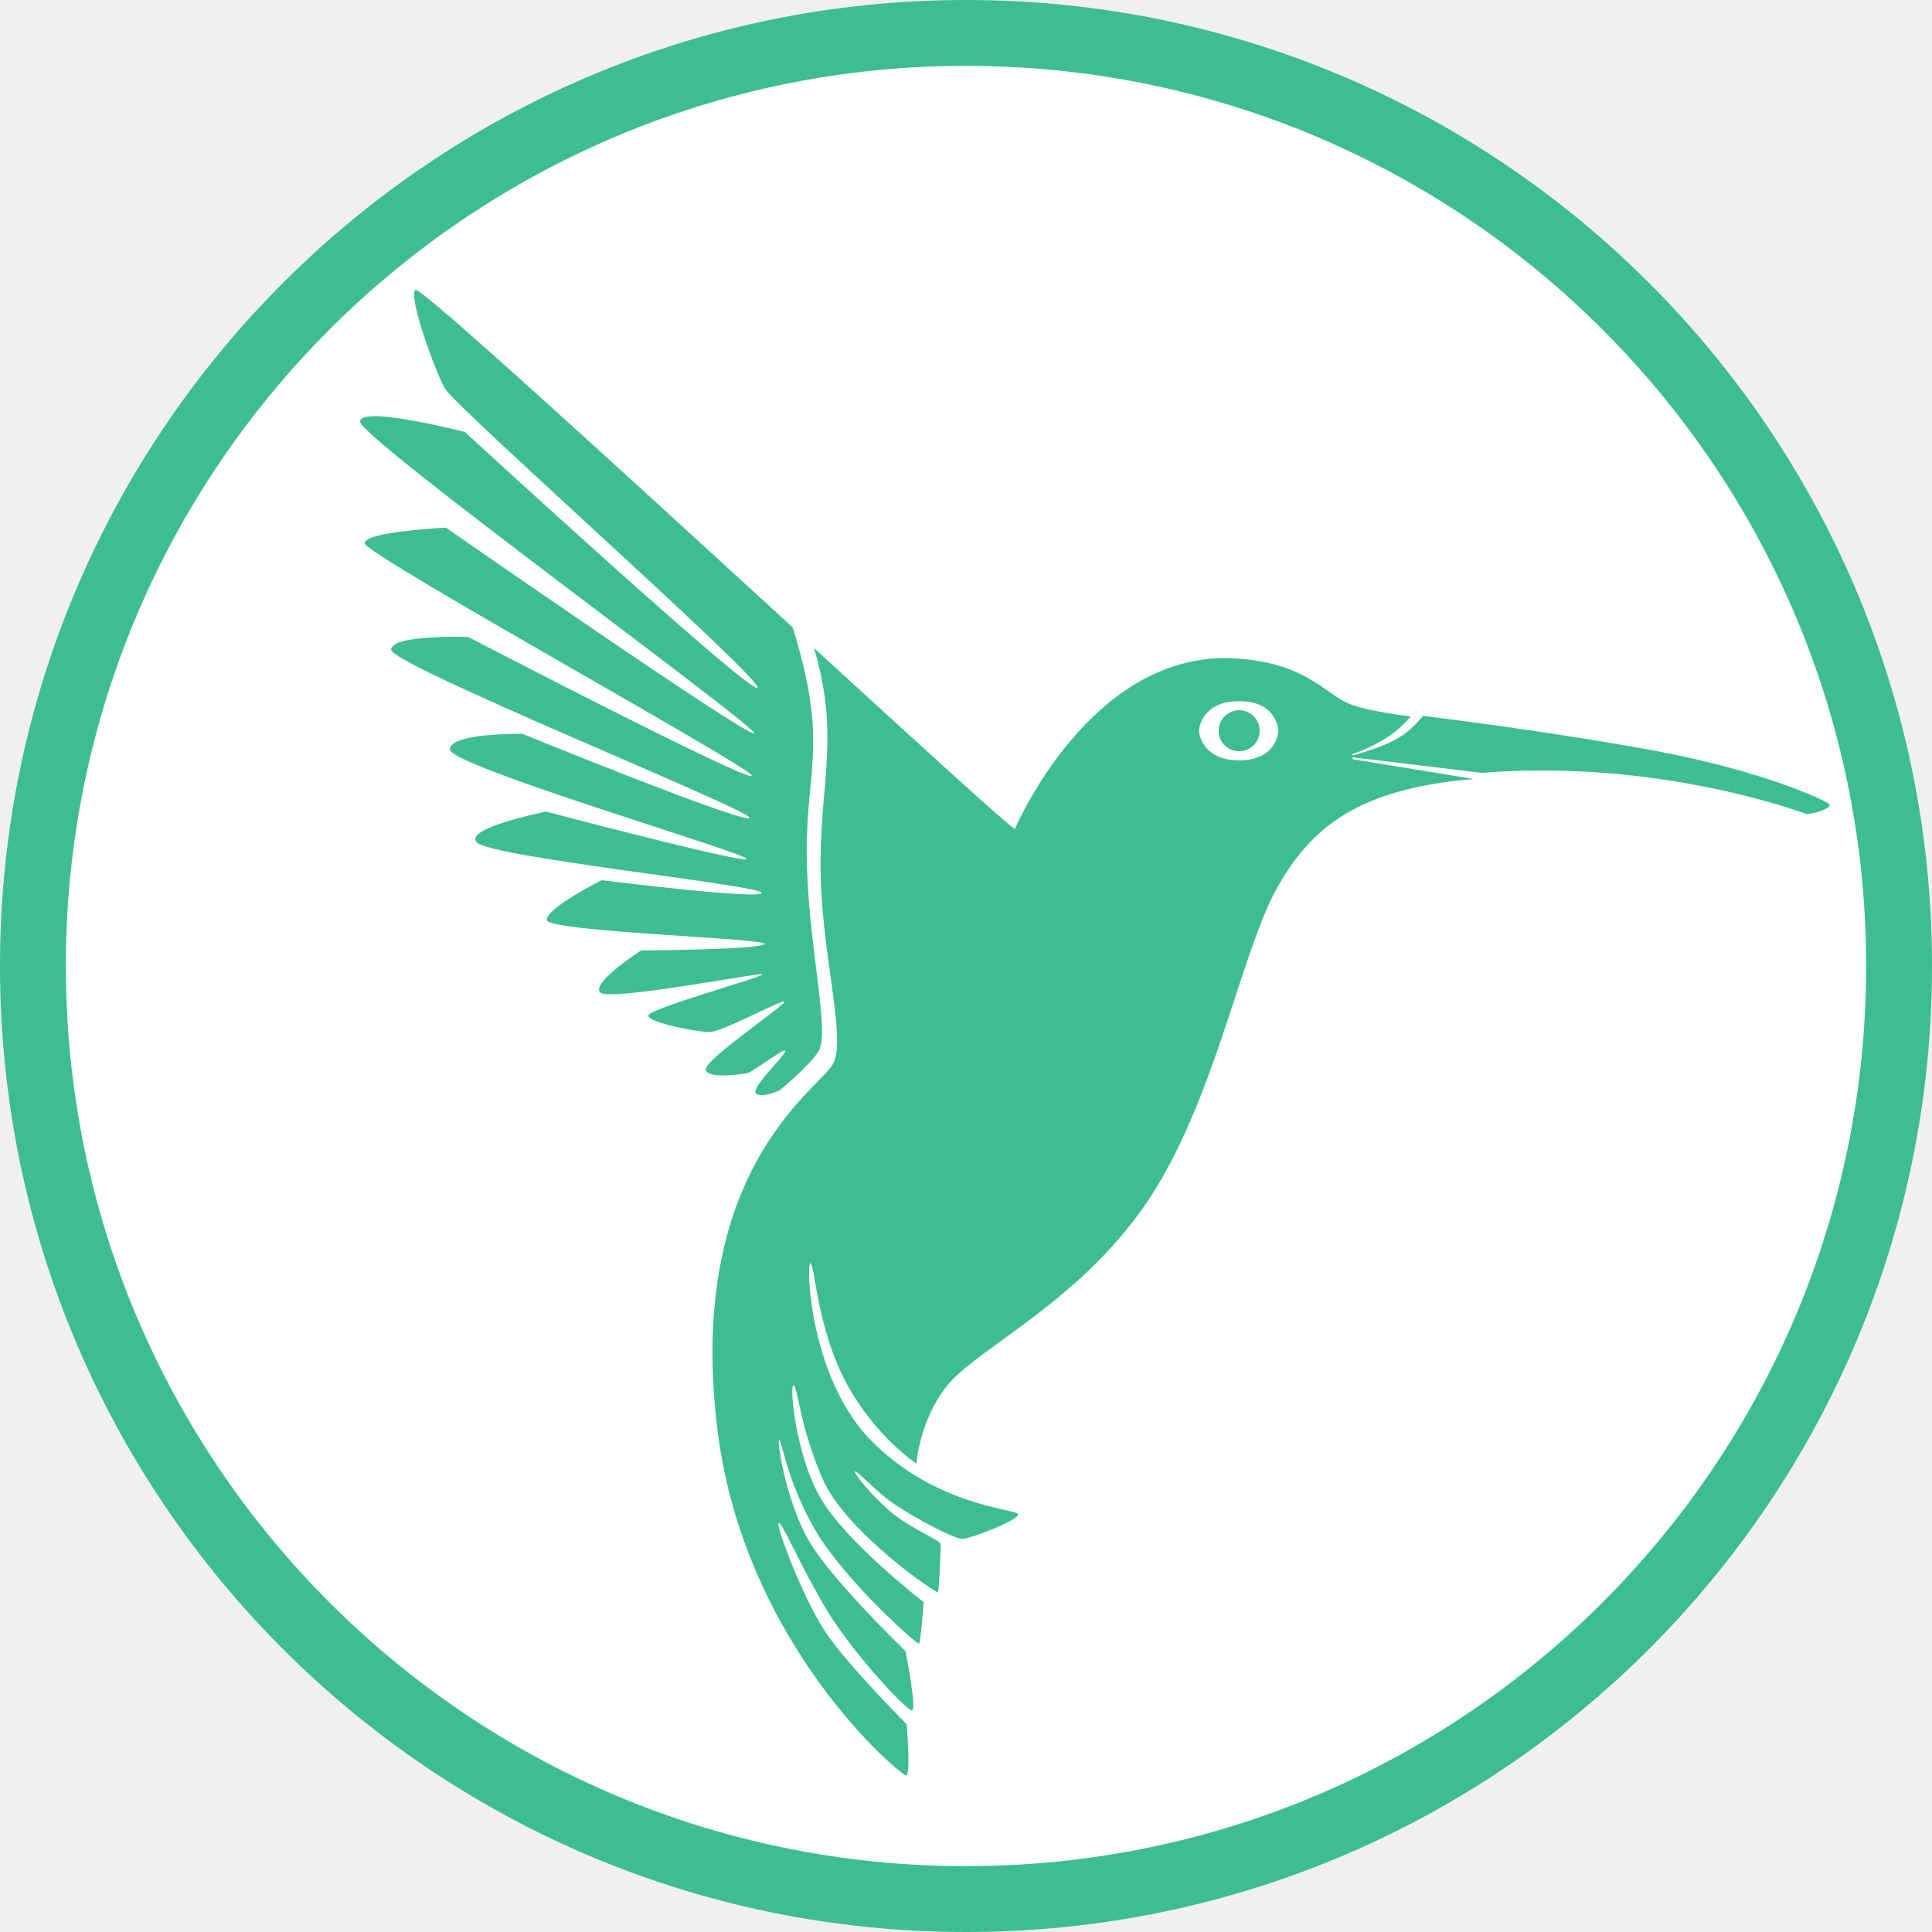
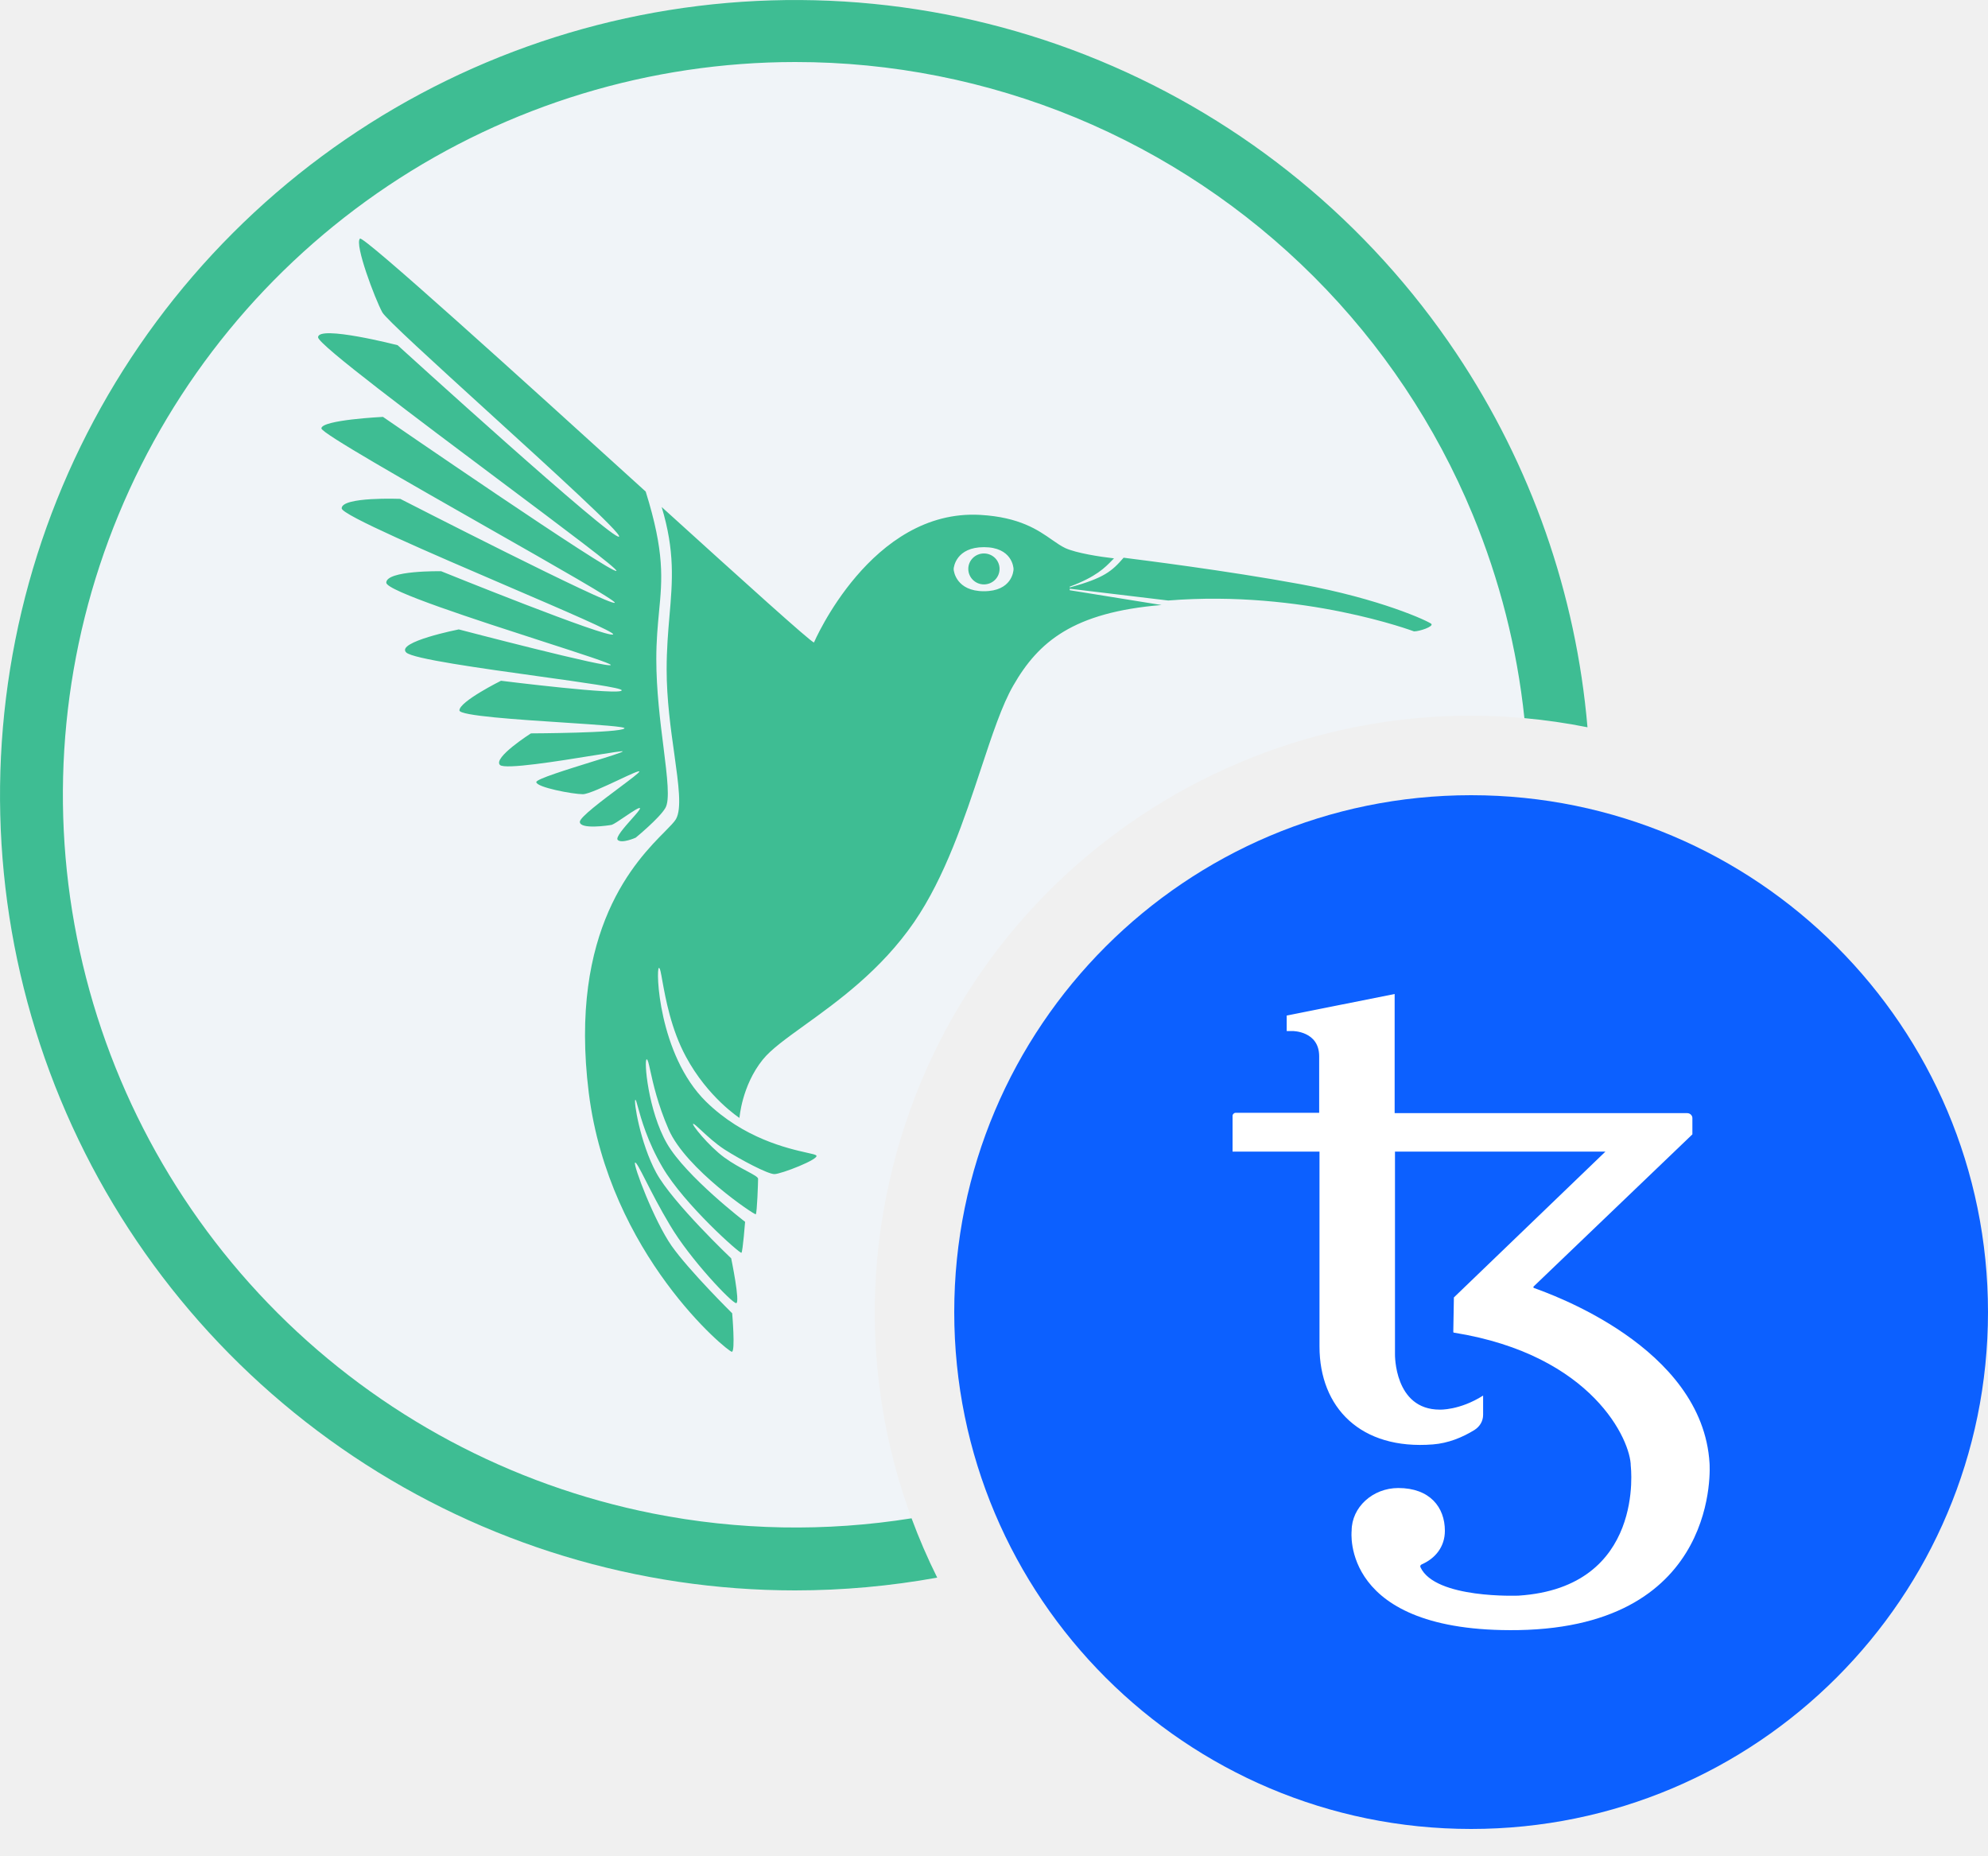
- <svg xmlns="http://www.w3.org/2000/svg" width="440px" height="440px" viewBox="0 0 440 440" version="1.1">
-   <circle cx="220" cy="220" r="220" fill="#3ebd93" />
-   <circle cx="220" cy="220" r="205" fill="white" />
-   <g id="Page-1" stroke="none" stroke-width="1" fill="none" fill-rule="evenodd">
-     <g id="Group-9" transform="translate(82, 18)" fill="#3ebd93">
-       <g id="Group-3-Copy" transform="translate(0, 48)">
-         <path d="M200.208,105.091 C197.628,105.091 195.534,103.001 195.534,100.421 C195.534,97.837 197.628,95.747 200.208,95.747 C202.791,95.747 204.881,97.837 204.881,100.421 C204.881,103.001 202.791,105.091 200.208,105.091 Z" id="Fill-19" />
-         <path d="M295.167,105.035 C319.47,109.56 333.784,116.3 334.622,117.135 C335.456,117.973 331.08,119.401 329.407,119.401 C329.407,119.401 296.154,106.708 255.489,110.019 L224.922,106.346 C236.084,103.355 238.474,101.213 242.106,97.033 C242.106,97.033 270.868,100.51 295.167,105.035 Z" id="Fill-20" />
-         <path d="M101.728,127.821 C101.728,108.406 106.647,103.09 98.528,76.877 C60.587,42.138 13.59,-0.98 12.593,0.017 C10.937,1.673 17.052,18.349 19.284,22.429 C21.512,26.51 92.088,89.056 90.512,90.629 C88.939,92.205 23.875,32.387 23.875,32.387 C23.875,32.387 0,26.22 0,30.024 C0,33.829 90.905,99.814 89.725,100.993 C88.546,102.173 19.546,54.161 19.546,54.161 C19.546,54.161 1.049,55.079 1.049,57.704 C1.049,60.328 90.446,109.454 89.201,110.699 C87.956,111.948 24.661,79.081 24.661,79.081 C24.661,79.081 7.084,78.429 7.084,81.972 C7.084,85.514 90.053,118.898 88.677,120.277 C87.301,121.654 36.992,101.124 36.992,101.124 C36.992,101.124 20.464,100.862 20.464,104.667 C20.464,108.471 88.022,128.279 88.022,129.59 C88.022,130.901 42.369,118.832 42.369,118.832 C42.369,118.832 23.371,122.619 26.61,125.862 C30.021,129.269 91.433,135.626 91.433,137.33 C91.433,139.034 55.027,134.45 55.027,134.45 C55.027,134.45 42.504,140.741 42.504,143.493 C42.504,146.249 93.399,147.691 92.088,149.005 C90.774,150.316 64.016,150.447 64.016,150.447 C64.016,150.447 52.537,157.859 54.7,160.022 C56.866,162.188 92.481,155.103 91.629,155.955 C90.774,156.811 65.654,163.729 65.654,165.302 C65.654,166.879 76.674,169.041 79.626,169.041 C82.575,169.041 96.644,161.27 96.644,162.157 C96.644,163.04 78.74,175.143 78.74,177.502 C78.74,179.864 87.446,178.619 88.294,178.361 C89.825,177.898 96.841,172.387 96.841,173.37 C96.841,174.356 88.922,181.782 90.153,183.013 C91.381,184.241 95.565,182.324 95.565,182.324 C95.565,182.324 102.711,176.439 104.488,173.287 C107.112,168.631 101.728,147.967 101.728,127.821 Z" id="Fill-21" />
-         <path d="M81.396,259.653 C87.497,308.848 123.241,338.362 124.358,338.362 C125.472,338.362 124.489,326.687 124.489,326.687 C124.489,326.687 111.634,313.832 106.319,306.157 C101.007,298.483 94.692,281.545 95.334,280.906 C95.972,280.265 99.762,289.564 105.795,299.859 C111.831,310.158 124.424,323.538 125.669,323.538 C126.914,323.538 124.227,310.027 124.227,310.027 C124.227,310.027 106.581,293.106 101.728,284.052 C96.875,275.002 94.84,261.819 95.434,261.819 C96.024,261.819 97.138,271.197 103.632,282.414 C110.124,293.63 126.914,308.713 127.307,308.32 C127.704,307.927 128.359,298.876 128.359,298.876 C128.359,298.876 110.517,285.104 104.812,275.067 C99.104,265.034 97.793,249.488 98.71,249.488 C99.631,249.488 100.09,258.735 105.336,270.804 C110.582,282.872 131.211,296.941 131.574,296.579 C131.932,296.221 132.229,286.742 132.229,285.759 C132.229,284.776 126.717,282.741 122.061,279.265 C117.405,275.788 112.027,269.1 112.748,269.1 C113.469,269.1 117.405,273.756 122.192,276.905 C126.979,280.051 135.212,284.445 137.178,284.445 C139.148,284.445 150.906,279.872 149.775,278.74 C148.643,277.609 131.08,276.771 116.618,262.309 C102.329,248.023 101.566,221.678 102.549,221.678 C103.532,221.678 104.022,236.33 110.617,248.726 C117.208,261.126 126.717,267.327 126.717,267.327 C126.717,267.327 127.373,257.49 133.671,249.619 C140.521,241.055 163.712,230.656 179.189,207.833 C194.668,185.007 200.573,150.747 208.993,135.943 C216.622,122.537 227.104,113.641 253.603,111.41 L226.021,106.895 L226.021,105.781 C234.482,102.583 236.965,99.683 239.355,97.165 C234.999,96.634 228.073,95.592 224.71,94.04 C219.592,91.681 214.966,84.834 199.159,83.938 C166.361,82.075 149.15,122.768 149.15,122.768 C147.947,122.35 128.494,104.577 103.377,81.582 C109.237,101.352 104.877,111.551 104.877,130.966 C104.877,151.116 111.01,170.714 107.637,176.436 C104.215,182.237 74.091,200.732 81.396,259.653 Z M200.208,107.157 C191.861,107.157 191.063,101.088 191.063,100.419 C191.063,99.747 191.861,93.681 200.208,93.681 C208.558,93.681 209.108,99.748 209.108,100.421 C209.108,101.09 208.558,107.157 200.208,107.157 Z" id="Fill-22" />
-       </g>
-     </g>
-   </g>
+ <svg xmlns="http://www.w3.org/2000/svg" width="30" height="28" viewBox="0 0 30 28" fill="none">
+   <path fill-rule="evenodd" clip-rule="evenodd" d="M5.332 21.977C7.305 23.296 9.625 24 11.998 24C12.719 24 13.437 23.935 14.143 23.807C13.223 21.958 12.931 19.785 13.47 17.624C14.636 12.942 19.275 10.039 23.956 10.975C23.784 8.963 23.105 7.02 21.977 5.332C20.658 3.359 18.784 1.821 16.591 0.913C14.399 0.005 11.986 -0.232 9.658 0.231C7.331 0.694 5.193 1.837 3.515 3.515C1.837 5.193 0.694 7.331 0.231 9.658C-0.232 11.986 0.005 14.399 0.913 16.591C1.821 18.784 3.359 20.658 5.332 21.977Z" fill="#F0F4F8" />
+   <path fill-rule="evenodd" clip-rule="evenodd" d="M5.332 21.977C7.305 23.296 9.625 24 11.998 24C12.719 24 13.437 23.935 14.143 23.807C13.998 23.516 13.869 23.217 13.756 22.912C12.467 23.118 11.144 23.096 9.85 22.839C7.705 22.412 5.736 21.36 4.189 19.814C2.643 18.268 1.589 16.299 1.162 14.154C0.735 12.01 0.953 9.787 1.789 7.767C2.624 5.746 4.04 4.019 5.857 2.803C7.675 1.587 9.811 0.937 11.998 0.936C13.451 0.935 14.89 1.22 16.233 1.775C17.576 2.331 18.796 3.146 19.824 4.173C20.852 5.2 21.667 6.42 22.223 7.763C22.63 8.747 22.893 9.782 23.004 10.837C23.32 10.866 23.638 10.911 23.956 10.975C23.784 8.963 23.105 7.02 21.977 5.332C20.658 3.359 18.784 1.821 16.591 0.913C14.399 0.005 11.986 -0.232 9.658 0.231C7.331 0.694 5.193 1.837 3.515 3.515C1.837 5.193 0.694 7.331 0.231 9.658C-0.232 11.986 0.005 14.399 0.913 16.591C1.821 18.784 3.359 20.658 5.332 21.977ZM14.612 8.585C14.612 8.714 14.718 8.819 14.848 8.819C14.979 8.819 15.084 8.714 15.084 8.585C15.084 8.456 14.979 8.352 14.848 8.352C14.718 8.352 14.612 8.456 14.612 8.585ZM19.616 8.814C20.836 9.037 21.553 9.374 21.599 9.414C21.639 9.454 21.423 9.528 21.338 9.528C21.338 9.528 19.666 8.898 17.629 9.062L16.143 8.884V8.907L17.528 9.13C16.198 9.24 15.671 9.682 15.29 10.347C15.121 10.64 14.973 11.088 14.806 11.592C14.555 12.351 14.261 13.236 13.794 13.916C13.296 14.64 12.64 15.112 12.143 15.47C11.863 15.672 11.633 15.837 11.51 15.991C11.194 16.383 11.159 16.87 11.159 16.87C11.159 16.87 10.682 16.562 10.351 15.946C10.127 15.533 10.043 15.064 9.996 14.805C9.974 14.682 9.961 14.606 9.944 14.606C9.894 14.606 9.934 15.912 10.652 16.622C11.222 17.181 11.888 17.33 12.176 17.395C12.256 17.412 12.306 17.424 12.318 17.436C12.374 17.49 11.786 17.718 11.686 17.718C11.586 17.718 11.174 17.5 10.933 17.346C10.795 17.256 10.669 17.139 10.581 17.057L10.581 17.057L10.581 17.057C10.519 16.999 10.476 16.959 10.461 16.959C10.426 16.959 10.692 17.292 10.928 17.465C11.045 17.551 11.171 17.619 11.269 17.671C11.37 17.725 11.44 17.763 11.44 17.788C11.44 17.838 11.425 18.304 11.405 18.324C11.39 18.339 10.351 17.644 10.09 17.043C9.926 16.667 9.855 16.346 9.814 16.16C9.79 16.049 9.776 15.986 9.759 15.986C9.714 15.986 9.779 16.761 10.065 17.257C10.351 17.753 11.244 18.438 11.244 18.438C11.244 18.438 11.209 18.885 11.189 18.905C11.169 18.925 10.326 18.175 10 17.619C9.769 17.227 9.674 16.878 9.627 16.708C9.608 16.637 9.597 16.597 9.588 16.597C9.558 16.597 9.658 17.247 9.904 17.699C10.15 18.15 11.034 18.989 11.034 18.989C11.034 18.989 11.174 19.665 11.109 19.665C11.044 19.665 10.411 18.999 10.11 18.488C9.957 18.233 9.833 17.99 9.744 17.815C9.654 17.638 9.598 17.53 9.583 17.545C9.553 17.58 9.869 18.419 10.135 18.801C10.401 19.178 11.049 19.818 11.049 19.818C11.049 19.818 11.099 20.399 11.044 20.399C10.983 20.399 9.192 18.935 8.885 16.492C8.576 14.017 9.607 12.978 10.037 12.545C10.115 12.465 10.174 12.406 10.2 12.362C10.291 12.204 10.24 11.841 10.176 11.38L10.176 11.38C10.122 11 10.06 10.554 10.06 10.104C10.06 9.797 10.082 9.537 10.103 9.293C10.148 8.77 10.187 8.322 9.985 7.651C11.244 8.793 12.223 9.677 12.283 9.696C12.283 9.696 13.147 7.676 14.793 7.77C15.387 7.804 15.667 8 15.877 8.147C15.949 8.197 16.012 8.241 16.078 8.272C16.243 8.346 16.59 8.401 16.811 8.426L16.788 8.449C16.674 8.567 16.543 8.703 16.143 8.853V8.865C16.662 8.723 16.781 8.619 16.956 8.416C16.956 8.416 16.966 8.418 16.985 8.42L16.986 8.42C17.197 8.447 18.501 8.609 19.616 8.814ZM9.945 9.233L9.945 9.233C9.926 9.44 9.904 9.662 9.904 9.945C9.904 10.413 9.963 10.886 10.013 11.279C10.069 11.729 10.112 12.075 10.04 12.194C9.95 12.348 9.593 12.641 9.593 12.641C9.593 12.641 9.382 12.735 9.322 12.675C9.285 12.639 9.421 12.485 9.531 12.361L9.531 12.361C9.6 12.284 9.658 12.218 9.658 12.199C9.658 12.17 9.54 12.25 9.426 12.327C9.344 12.383 9.263 12.437 9.232 12.447C9.187 12.457 8.75 12.521 8.75 12.402C8.75 12.332 9.09 12.078 9.352 11.882L9.352 11.882L9.352 11.882C9.515 11.76 9.648 11.66 9.648 11.643C9.648 11.623 9.507 11.689 9.337 11.769C9.128 11.867 8.876 11.985 8.795 11.985C8.645 11.985 8.093 11.881 8.093 11.802C8.093 11.756 8.56 11.612 8.935 11.495L8.935 11.495C9.177 11.421 9.38 11.357 9.397 11.34C9.413 11.327 9.221 11.358 8.956 11.4C8.432 11.485 7.619 11.616 7.545 11.544C7.435 11.434 8.012 11.067 8.012 11.067C8.012 11.067 9.357 11.062 9.423 10.992C9.45 10.966 9.03 10.938 8.527 10.905L8.527 10.905L8.527 10.905H8.527C7.813 10.859 6.933 10.801 6.933 10.72C6.933 10.585 7.56 10.273 7.56 10.273C7.56 10.273 9.387 10.501 9.382 10.417C9.382 10.38 8.805 10.3 8.137 10.207L8.137 10.207C7.261 10.085 6.227 9.942 6.13 9.846C5.969 9.687 6.923 9.498 6.923 9.498C6.923 9.498 9.217 10.099 9.217 10.034C9.217 10.011 8.763 9.864 8.187 9.678C7.191 9.356 5.829 8.916 5.829 8.793C5.829 8.605 6.657 8.62 6.657 8.62C6.657 8.62 9.182 9.642 9.252 9.573C9.282 9.543 8.526 9.218 7.655 8.844L7.655 8.844C6.505 8.35 5.156 7.77 5.156 7.671C5.156 7.493 6.04 7.528 6.04 7.528C6.04 7.528 9.217 9.156 9.277 9.096C9.305 9.069 8.369 8.537 7.351 7.958C6.158 7.279 4.85 6.535 4.85 6.465C4.85 6.336 5.779 6.291 5.779 6.291C5.779 6.291 9.242 8.674 9.302 8.615C9.328 8.589 8.511 7.978 7.566 7.27L7.566 7.27C6.298 6.32 4.8 5.198 4.8 5.09C4.8 4.901 6 5.209 6 5.209C6 5.209 9.262 8.178 9.342 8.098C9.386 8.055 8.338 7.1 7.365 6.214C6.566 5.486 5.818 4.805 5.769 4.713C5.658 4.509 5.347 3.685 5.432 3.601C5.483 3.551 7.842 5.691 9.744 7.418C10.031 8.337 9.993 8.738 9.945 9.233ZM14.848 8.922C14.431 8.922 14.391 8.619 14.391 8.589C14.391 8.555 14.431 8.257 14.848 8.257C15.27 8.257 15.295 8.56 15.295 8.589C15.295 8.619 15.27 8.922 14.848 8.922Z" fill="#3EBD93" />
+   <ellipse cx="22.2" cy="19.8" rx="7.8" ry="7.8" fill="#0C60FF" />
+   <path d="M25.798 22.082C25.693 20.319 23.37 19.518 23.147 19.436C23.138 19.431 23.138 19.423 23.143 19.414L25.539 17.118V16.871C25.539 16.832 25.503 16.798 25.462 16.798H21.046V15.416V15L19.417 15.325V15.559H19.508C19.508 15.559 19.907 15.559 19.907 15.94V16.793H18.645C18.623 16.793 18.6 16.815 18.6 16.837V17.378H19.912C19.912 17.378 19.912 17.954 19.912 18.626V20.319C19.912 21.242 20.533 21.883 21.623 21.797C21.854 21.779 22.067 21.692 22.249 21.58C22.331 21.528 22.381 21.446 22.381 21.35V21.06C22.026 21.285 21.727 21.272 21.727 21.272C21.037 21.272 21.051 20.436 21.051 20.436V17.378H24.227L21.94 19.579C21.936 19.869 21.931 20.094 21.931 20.098C21.931 20.107 21.936 20.111 21.945 20.111C24.041 20.449 24.609 21.744 24.609 22.121C24.609 22.121 24.836 23.954 22.916 24.079C22.916 24.079 21.659 24.131 21.436 23.651C21.427 23.633 21.436 23.616 21.455 23.607C21.663 23.516 21.804 23.339 21.804 23.1C21.804 22.745 21.577 22.455 21.101 22.455C20.715 22.455 20.397 22.745 20.397 23.1C20.397 23.1 20.216 24.642 22.911 24.599C25.988 24.547 25.798 22.082 25.798 22.082Z" fill="white" />
</svg>
